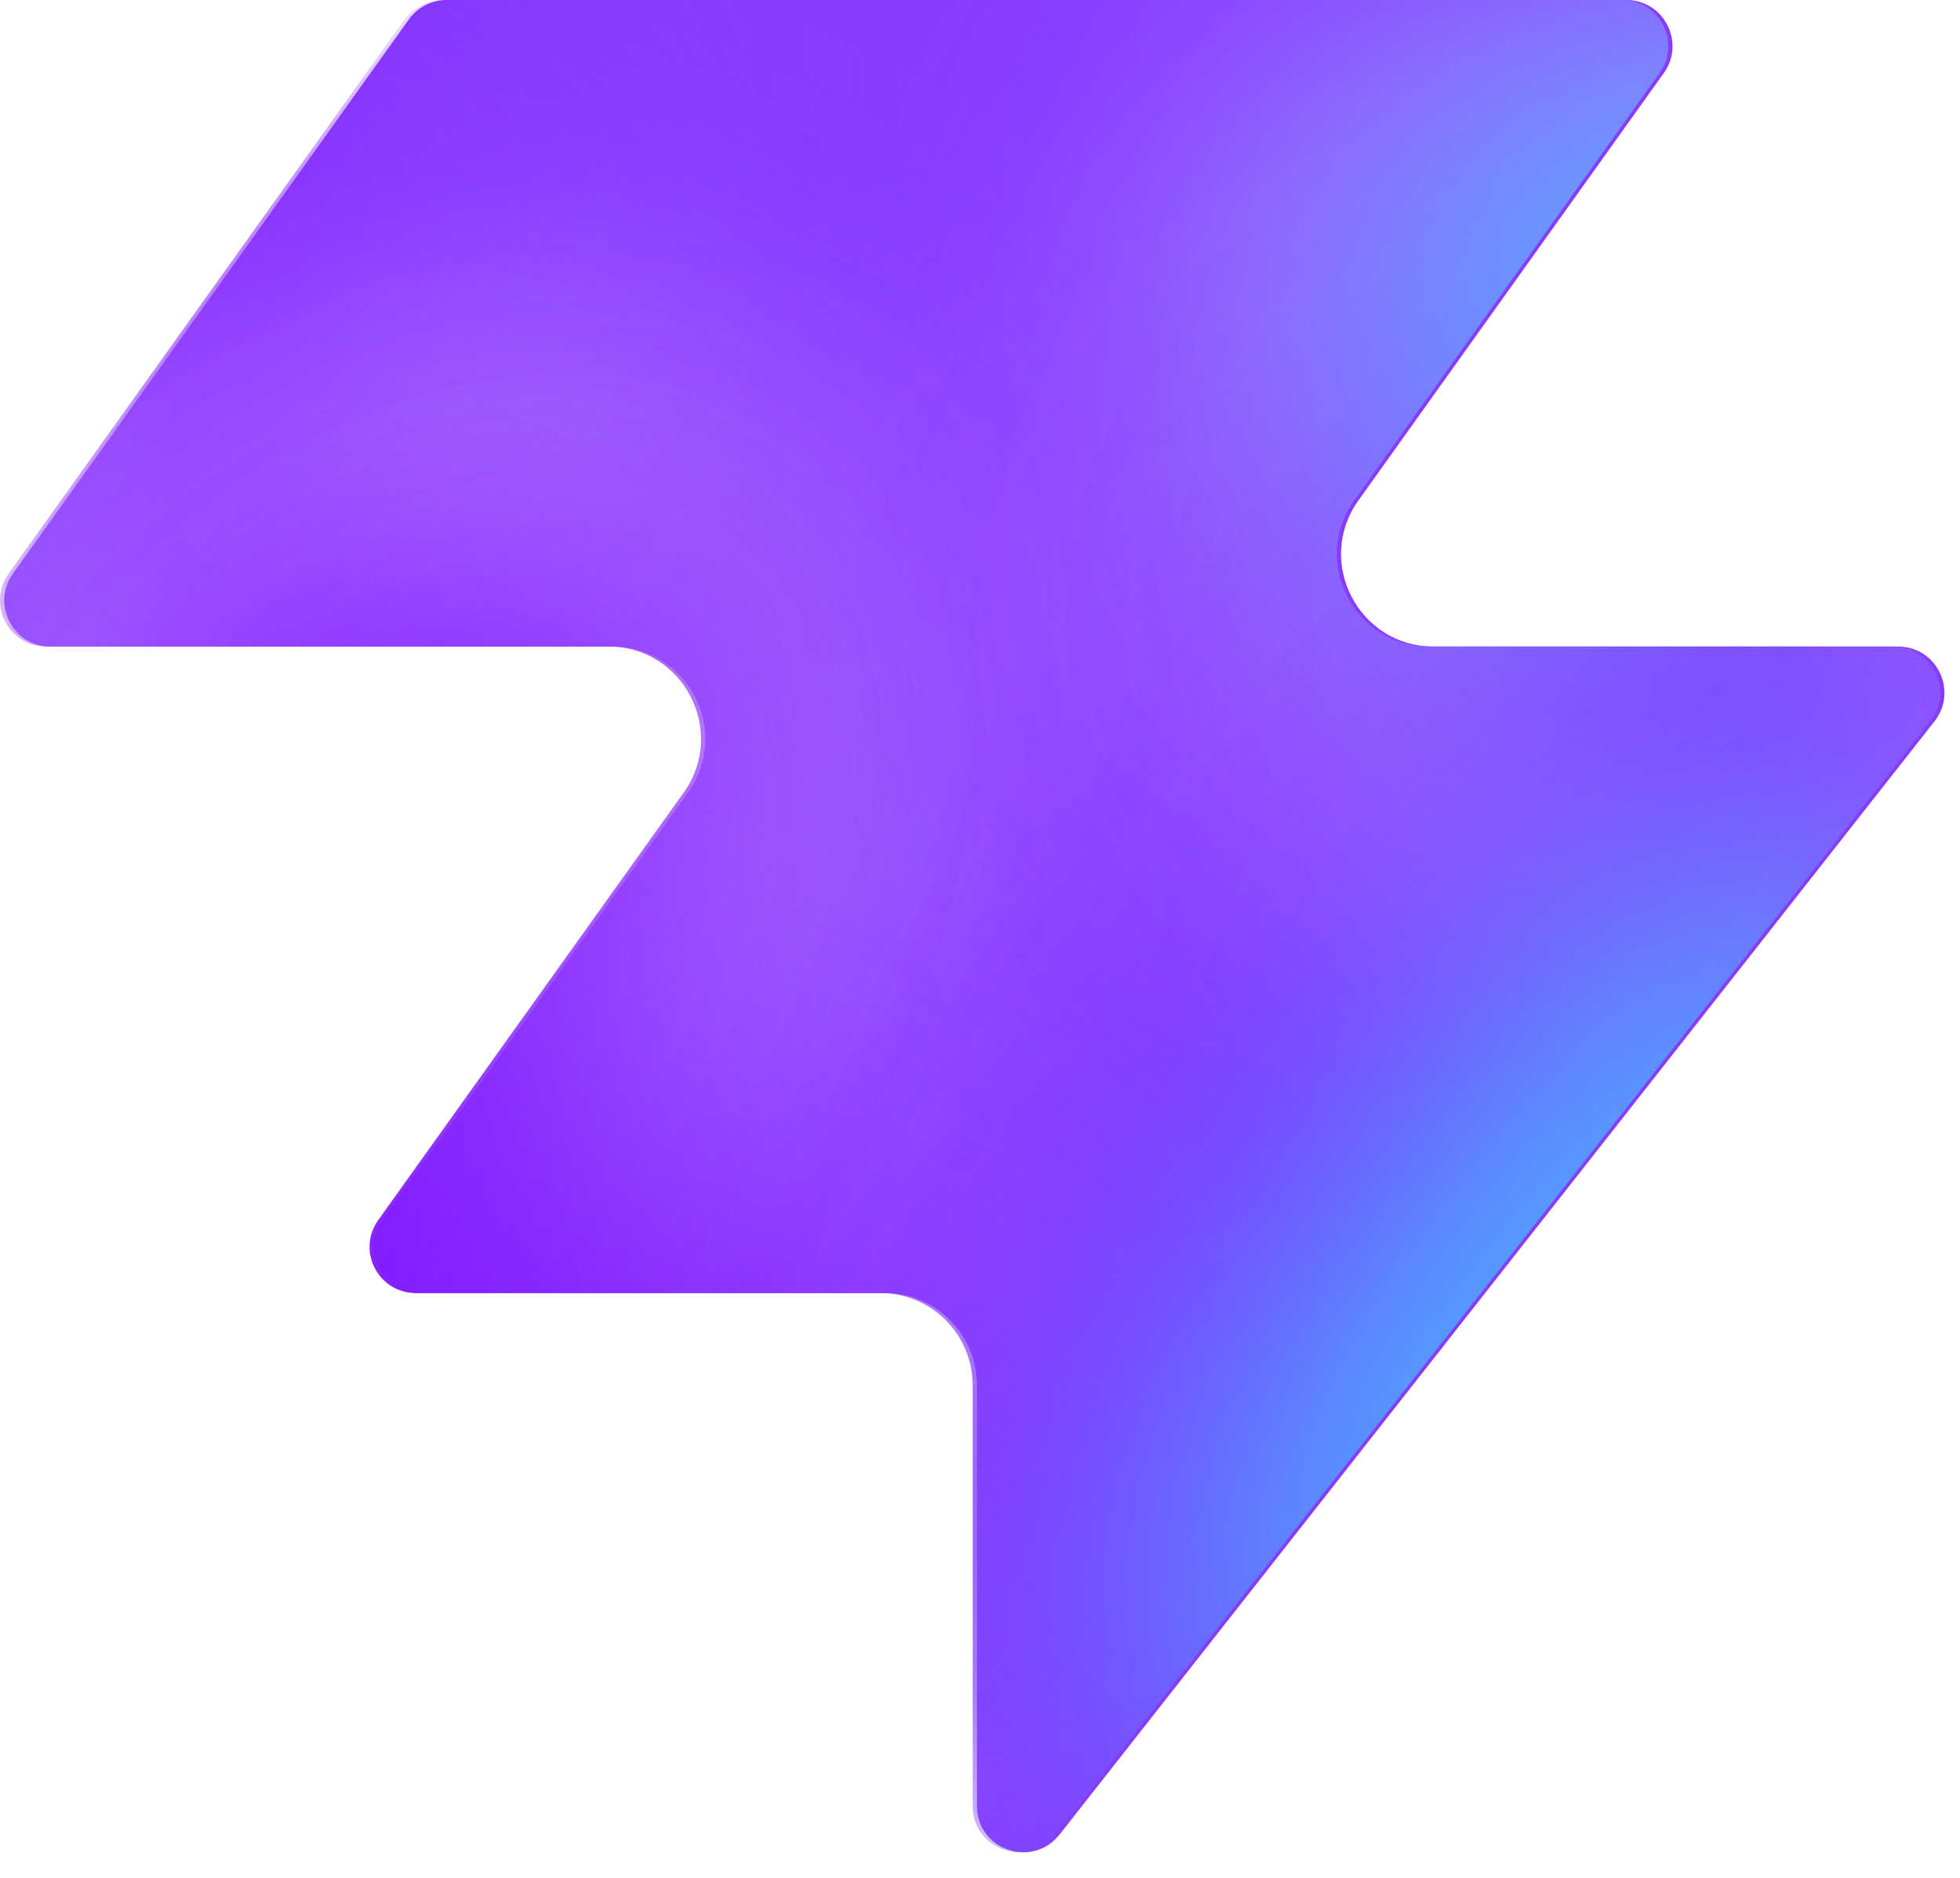
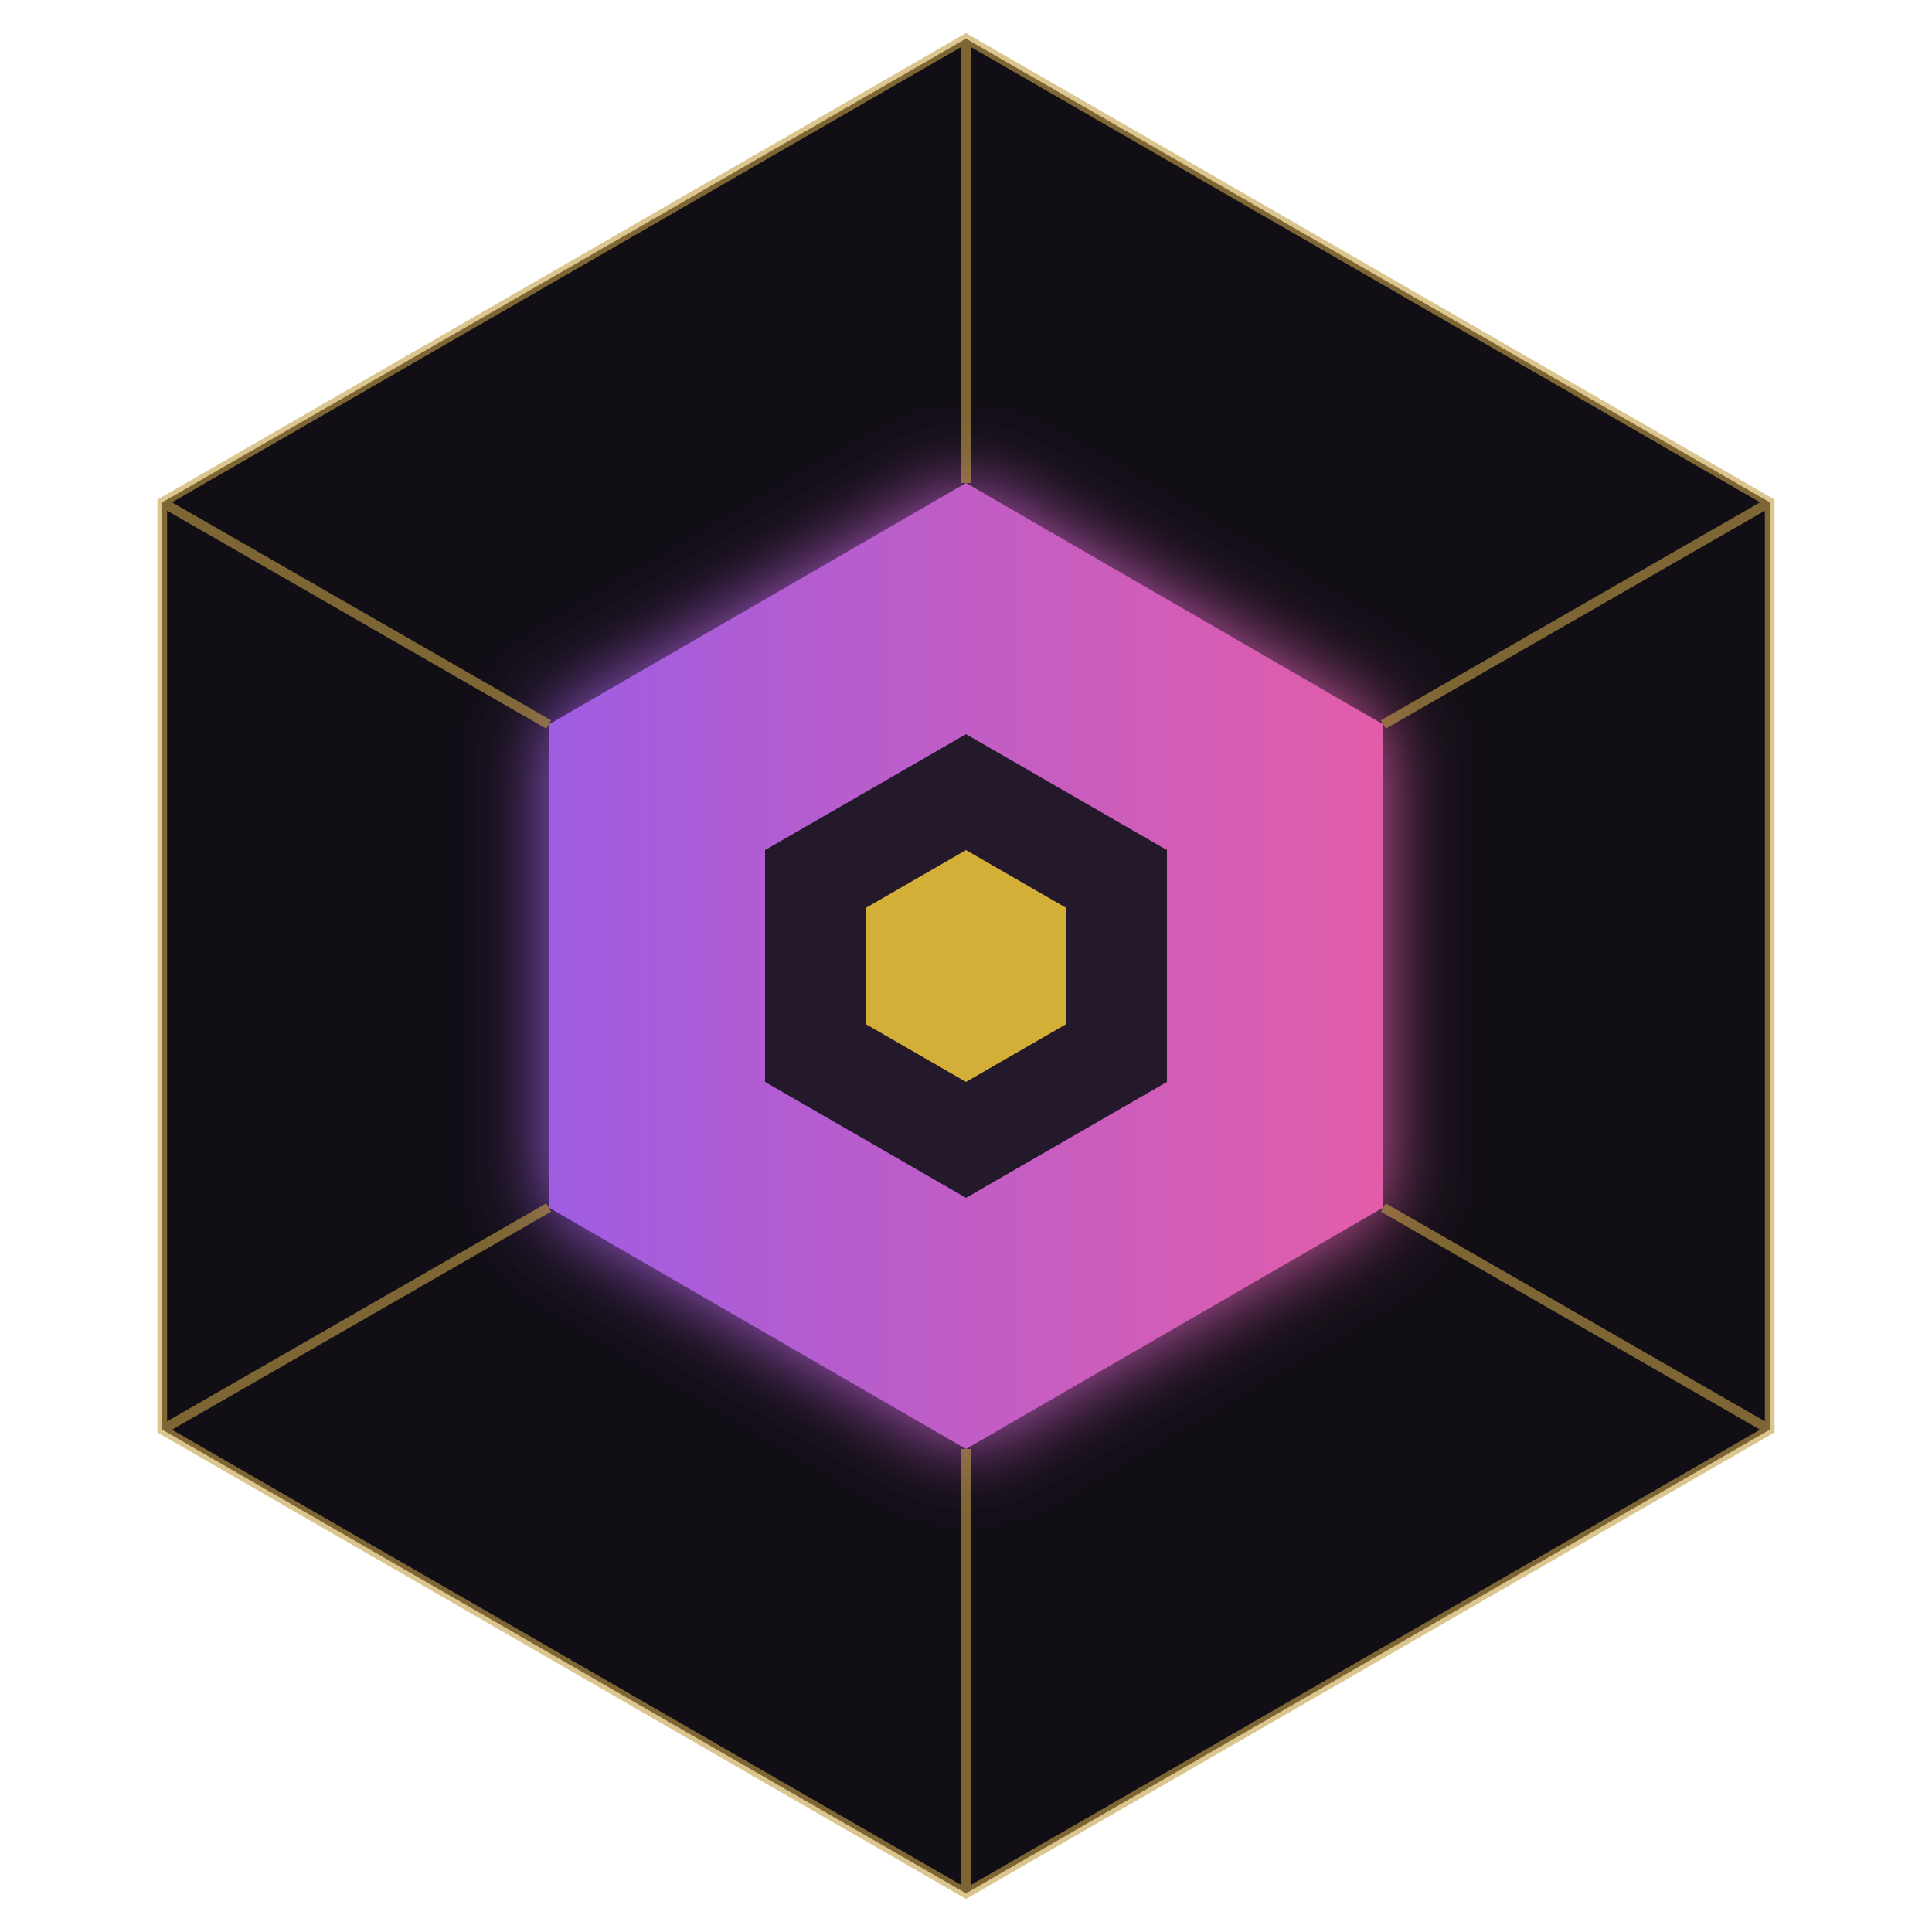
- <svg xmlns="http://www.w3.org/2000/svg" width="48" height="46" fill="none" viewBox="0 0 48 46">
-   <path fill="#863bff" d="M25.946 44.938c-.664.845-2.021.375-2.021-.698V33.937a2.26 2.26 0 0 0-2.262-2.262H10.287c-.92 0-1.456-1.04-.92-1.788l7.48-10.471c1.07-1.497 0-3.578-1.842-3.578H1.237c-.92 0-1.456-1.04-.92-1.788L10.013.474c.214-.297.556-.474.92-.474h28.894c.92 0 1.456 1.04.92 1.788l-7.48 10.471c-1.07 1.498 0 3.579 1.842 3.579h11.377c.943 0 1.473 1.088.89 1.83L25.947 44.94z" style="fill:#863bff;fill:color(display-p3 .525 .23 1);fill-opacity:1" />
-   <mask id="a" width="48" height="46" x="0" y="0" maskUnits="userSpaceOnUse" style="mask-type:alpha">
-     <path fill="#000" d="M25.842 44.938c-.664.844-2.021.375-2.021-.698V33.937a2.26 2.26 0 0 0-2.262-2.262H10.183c-.92 0-1.456-1.04-.92-1.788l7.48-10.471c1.07-1.498 0-3.579-1.842-3.579H1.133c-.92 0-1.456-1.04-.92-1.787L9.91.473c.214-.297.556-.474.92-.474h28.894c.92 0 1.456 1.04.92 1.788l-7.48 10.471c-1.07 1.498 0 3.578 1.842 3.578h11.377c.943 0 1.473 1.088.89 1.832L25.843 44.94z" style="fill:#000;fill-opacity:1" />
-   </mask>
-   <g mask="url(#a)">
-     <g filter="url(#b)">
-       <ellipse cx="5.508" cy="14.704" fill="#ede6ff" rx="5.508" ry="14.704" style="fill:#ede6ff;fill:color(display-p3 .927 .903 1);fill-opacity:1" transform="matrix(.00324 1 1 -.00324 -4.47 31.516)" />
-     </g>
-     <g filter="url(#c)">
-       <ellipse cx="10.399" cy="29.851" fill="#ede6ff" rx="10.399" ry="29.851" style="fill:#ede6ff;fill:color(display-p3 .927 .903 1);fill-opacity:1" transform="matrix(.00324 1 1 -.00324 -39.328 7.883)" />
-     </g>
-     <g filter="url(#d)">
-       <ellipse cx="5.508" cy="30.487" fill="#7e14ff" rx="5.508" ry="30.487" style="fill:#7e14ff;fill:color(display-p3 .492 .077 1);fill-opacity:1" transform="rotate(89.814 -25.913 -14.639)scale(1 -1)" />
-     </g>
-     <g filter="url(#e)">
-       <ellipse cx="5.508" cy="30.599" fill="#7e14ff" rx="5.508" ry="30.599" style="fill:#7e14ff;fill:color(display-p3 .492 .077 1);fill-opacity:1" transform="rotate(89.814 -32.644 -3.334)scale(1 -1)" />
-     </g>
-     <g filter="url(#f)">
-       <ellipse cx="5.508" cy="30.599" fill="#7e14ff" rx="5.508" ry="30.599" style="fill:#7e14ff;fill:color(display-p3 .492 .077 1);fill-opacity:1" transform="matrix(.00324 1 1 -.00324 -34.34 30.47)" />
-     </g>
-     <g filter="url(#g)">
-       <ellipse cx="14.072" cy="22.078" fill="#ede6ff" rx="14.072" ry="22.078" style="fill:#ede6ff;fill:color(display-p3 .927 .903 1);fill-opacity:1" transform="rotate(93.35 24.506 48.493)scale(-1 1)" />
-     </g>
-     <g filter="url(#h)">
-       <ellipse cx="3.47" cy="21.501" fill="#7e14ff" rx="3.47" ry="21.501" style="fill:#7e14ff;fill:color(display-p3 .492 .077 1);fill-opacity:1" transform="rotate(89.009 28.708 47.59)scale(-1 1)" />
-     </g>
-     <g filter="url(#i)">
-       <ellipse cx="3.47" cy="21.501" fill="#7e14ff" rx="3.47" ry="21.501" style="fill:#7e14ff;fill:color(display-p3 .492 .077 1);fill-opacity:1" transform="rotate(89.009 28.708 47.59)scale(-1 1)" />
-     </g>
-     <g filter="url(#j)">
-       <ellipse cx=".387" cy="8.972" fill="#7e14ff" rx="4.407" ry="29.108" style="fill:#7e14ff;fill:color(display-p3 .492 .077 1);fill-opacity:1" transform="rotate(39.51 .387 8.972)" />
-     </g>
-     <g filter="url(#k)">
-       <ellipse cx="47.523" cy="-6.092" fill="#7e14ff" rx="4.407" ry="29.108" style="fill:#7e14ff;fill:color(display-p3 .492 .077 1);fill-opacity:1" transform="rotate(37.892 47.523 -6.092)" />
-     </g>
-     <g filter="url(#l)">
-       <ellipse cx="41.412" cy="6.333" fill="#47bfff" rx="5.971" ry="9.665" style="fill:#47bfff;fill:color(display-p3 .28 .748 1);fill-opacity:1" transform="rotate(37.892 41.412 6.333)" />
-     </g>
-     <g filter="url(#m)">
-       <ellipse cx="-1.879" cy="38.332" fill="#7e14ff" rx="4.407" ry="29.108" style="fill:#7e14ff;fill:color(display-p3 .492 .077 1);fill-opacity:1" transform="rotate(37.892 -1.88 38.332)" />
-     </g>
-     <g filter="url(#n)">
-       <ellipse cx="-1.879" cy="38.332" fill="#7e14ff" rx="4.407" ry="29.108" style="fill:#7e14ff;fill:color(display-p3 .492 .077 1);fill-opacity:1" transform="rotate(37.892 -1.88 38.332)" />
-     </g>
-     <g filter="url(#o)">
-       <ellipse cx="35.651" cy="29.907" fill="#7e14ff" rx="4.407" ry="29.108" style="fill:#7e14ff;fill:color(display-p3 .492 .077 1);fill-opacity:1" transform="rotate(37.892 35.651 29.907)" />
-     </g>
-     <g filter="url(#p)">
-       <ellipse cx="38.418" cy="32.4" fill="#47bfff" rx="5.971" ry="15.297" style="fill:#47bfff;fill:color(display-p3 .28 .748 1);fill-opacity:1" transform="rotate(37.892 38.418 32.4)" />
-     </g>
-   </g>
+ <svg xmlns="http://www.w3.org/2000/svg" width="100" height="100" viewBox="0 0 100 100">
  <defs>
-     <filter id="b" width="60.045" height="41.654" x="-19.77" y="16.149" color-interpolation-filters="sRGB" filterUnits="userSpaceOnUse">
-       <feFlood flood-opacity="0" result="BackgroundImageFix" />
-       <feBlend in="SourceGraphic" in2="BackgroundImageFix" result="shape" />
-       <feGaussianBlur result="effect1_foregroundBlur_2002_17158" stdDeviation="7.659" />
-     </filter>
-     <filter id="c" width="90.34" height="51.437" x="-54.613" y="-7.533" color-interpolation-filters="sRGB" filterUnits="userSpaceOnUse">
-       <feFlood flood-opacity="0" result="BackgroundImageFix" />
-       <feBlend in="SourceGraphic" in2="BackgroundImageFix" result="shape" />
-       <feGaussianBlur result="effect1_foregroundBlur_2002_17158" stdDeviation="7.659" />
-     </filter>
-     <filter id="d" width="79.355" height="29.4" x="-49.64" y="2.03" color-interpolation-filters="sRGB" filterUnits="userSpaceOnUse">
-       <feFlood flood-opacity="0" result="BackgroundImageFix" />
-       <feBlend in="SourceGraphic" in2="BackgroundImageFix" result="shape" />
-       <feGaussianBlur result="effect1_foregroundBlur_2002_17158" stdDeviation="4.596" />
-     </filter>
-     <filter id="e" width="79.579" height="29.4" x="-45.045" y="20.029" color-interpolation-filters="sRGB" filterUnits="userSpaceOnUse">
-       <feFlood flood-opacity="0" result="BackgroundImageFix" />
-       <feBlend in="SourceGraphic" in2="BackgroundImageFix" result="shape" />
-       <feGaussianBlur result="effect1_foregroundBlur_2002_17158" stdDeviation="4.596" />
-     </filter>
-     <filter id="f" width="79.579" height="29.4" x="-43.513" y="21.178" color-interpolation-filters="sRGB" filterUnits="userSpaceOnUse">
-       <feFlood flood-opacity="0" result="BackgroundImageFix" />
-       <feBlend in="SourceGraphic" in2="BackgroundImageFix" result="shape" />
-       <feGaussianBlur result="effect1_foregroundBlur_2002_17158" stdDeviation="4.596" />
-     </filter>
-     <filter id="g" width="74.749" height="58.852" x="15.756" y="-17.901" color-interpolation-filters="sRGB" filterUnits="userSpaceOnUse">
-       <feFlood flood-opacity="0" result="BackgroundImageFix" />
-       <feBlend in="SourceGraphic" in2="BackgroundImageFix" result="shape" />
-       <feGaussianBlur result="effect1_foregroundBlur_2002_17158" stdDeviation="7.659" />
-     </filter>
-     <filter id="h" width="61.377" height="25.362" x="23.548" y="2.284" color-interpolation-filters="sRGB" filterUnits="userSpaceOnUse">
-       <feFlood flood-opacity="0" result="BackgroundImageFix" />
-       <feBlend in="SourceGraphic" in2="BackgroundImageFix" result="shape" />
-       <feGaussianBlur result="effect1_foregroundBlur_2002_17158" stdDeviation="4.596" />
-     </filter>
-     <filter id="i" width="61.377" height="25.362" x="23.548" y="2.284" color-interpolation-filters="sRGB" filterUnits="userSpaceOnUse">
-       <feFlood flood-opacity="0" result="BackgroundImageFix" />
-       <feBlend in="SourceGraphic" in2="BackgroundImageFix" result="shape" />
-       <feGaussianBlur result="effect1_foregroundBlur_2002_17158" stdDeviation="4.596" />
-     </filter>
-     <filter id="j" width="56.045" height="63.649" x="-27.636" y="-22.853" color-interpolation-filters="sRGB" filterUnits="userSpaceOnUse">
-       <feFlood flood-opacity="0" result="BackgroundImageFix" />
-       <feBlend in="SourceGraphic" in2="BackgroundImageFix" result="shape" />
-       <feGaussianBlur result="effect1_foregroundBlur_2002_17158" stdDeviation="4.596" />
-     </filter>
-     <filter id="k" width="54.814" height="64.646" x="20.116" y="-38.415" color-interpolation-filters="sRGB" filterUnits="userSpaceOnUse">
-       <feFlood flood-opacity="0" result="BackgroundImageFix" />
-       <feBlend in="SourceGraphic" in2="BackgroundImageFix" result="shape" />
-       <feGaussianBlur result="effect1_foregroundBlur_2002_17158" stdDeviation="4.596" />
-     </filter>
-     <filter id="l" width="33.541" height="35.313" x="24.641" y="-11.323" color-interpolation-filters="sRGB" filterUnits="userSpaceOnUse">
-       <feFlood flood-opacity="0" result="BackgroundImageFix" />
-       <feBlend in="SourceGraphic" in2="BackgroundImageFix" result="shape" />
-       <feGaussianBlur result="effect1_foregroundBlur_2002_17158" stdDeviation="4.596" />
-     </filter>
-     <filter id="m" width="54.814" height="64.646" x="-29.286" y="6.009" color-interpolation-filters="sRGB" filterUnits="userSpaceOnUse">
-       <feFlood flood-opacity="0" result="BackgroundImageFix" />
-       <feBlend in="SourceGraphic" in2="BackgroundImageFix" result="shape" />
-       <feGaussianBlur result="effect1_foregroundBlur_2002_17158" stdDeviation="4.596" />
-     </filter>
-     <filter id="n" width="54.814" height="64.646" x="-29.286" y="6.009" color-interpolation-filters="sRGB" filterUnits="userSpaceOnUse">
-       <feFlood flood-opacity="0" result="BackgroundImageFix" />
-       <feBlend in="SourceGraphic" in2="BackgroundImageFix" result="shape" />
-       <feGaussianBlur result="effect1_foregroundBlur_2002_17158" stdDeviation="4.596" />
-     </filter>
-     <filter id="o" width="54.814" height="64.646" x="8.244" y="-2.416" color-interpolation-filters="sRGB" filterUnits="userSpaceOnUse">
-       <feFlood flood-opacity="0" result="BackgroundImageFix" />
-       <feBlend in="SourceGraphic" in2="BackgroundImageFix" result="shape" />
-       <feGaussianBlur result="effect1_foregroundBlur_2002_17158" stdDeviation="4.596" />
-     </filter>
-     <filter id="p" width="39.409" height="43.623" x="18.713" y="10.588" color-interpolation-filters="sRGB" filterUnits="userSpaceOnUse">
-       <feFlood flood-opacity="0" result="BackgroundImageFix" />
-       <feBlend in="SourceGraphic" in2="BackgroundImageFix" result="shape" />
-       <feGaussianBlur result="effect1_foregroundBlur_2002_17158" stdDeviation="4.596" />
+     <linearGradient id="purplePinkGradient" x1="0%" y1="50%" x2="100%" y2="50%">
+       <stop offset="0%" style="stop-color:#9F5DE2;stop-opacity:1" />
+       <stop offset="100%" style="stop-color:#E25DA9;stop-opacity:1" />
+     </linearGradient>
+     <filter id="glow" x="-20%" y="-20%" width="140%" height="140%">
+       <feGaussianBlur stdDeviation="2" result="blur" />
+       <feComposite in="SourceGraphic" in2="blur" operator="over" />
    </filter>
  </defs>
+   <polygon points="50,2 91.6,26 91.6,74 50,98 8.4,74 8.4,26" fill="#120E16" />
+   <polygon points="50,25 71.6,37.5 71.6,62.5 50,75 28.4,62.5 28.4,37.5" fill="url(#purplePinkGradient)" filter="url(#glow)" />
+   <g stroke="#C5A046" stroke-width="0.5" opacity="0.6">
+     <polygon points="50,2 91.6,26 91.6,74 50,98 8.4,74 8.4,26" fill="none" />
+     <line x1="50" y1="2" x2="50" y2="25" />
+     <line x1="91.6" y1="26" x2="71.6" y2="37.5" />
+     <line x1="91.6" y1="74" x2="71.6" y2="62.5" />
+     <line x1="50" y1="98" x2="50" y2="75" />
+     <line x1="8.4" y1="74" x2="28.4" y2="62.5" />
+     <line x1="8.4" y1="26" x2="28.4" y2="37.5" />
+   </g>
+   <polygon points="50,38 60.4,44 60.4,56 50,62 39.6,56 39.6,44" fill="#24192B" />
+   <polygon points="50,44 55.2,47 55.2,53 50,56 44.8,53 44.8,47" fill="#D4AF37" />
</svg>
